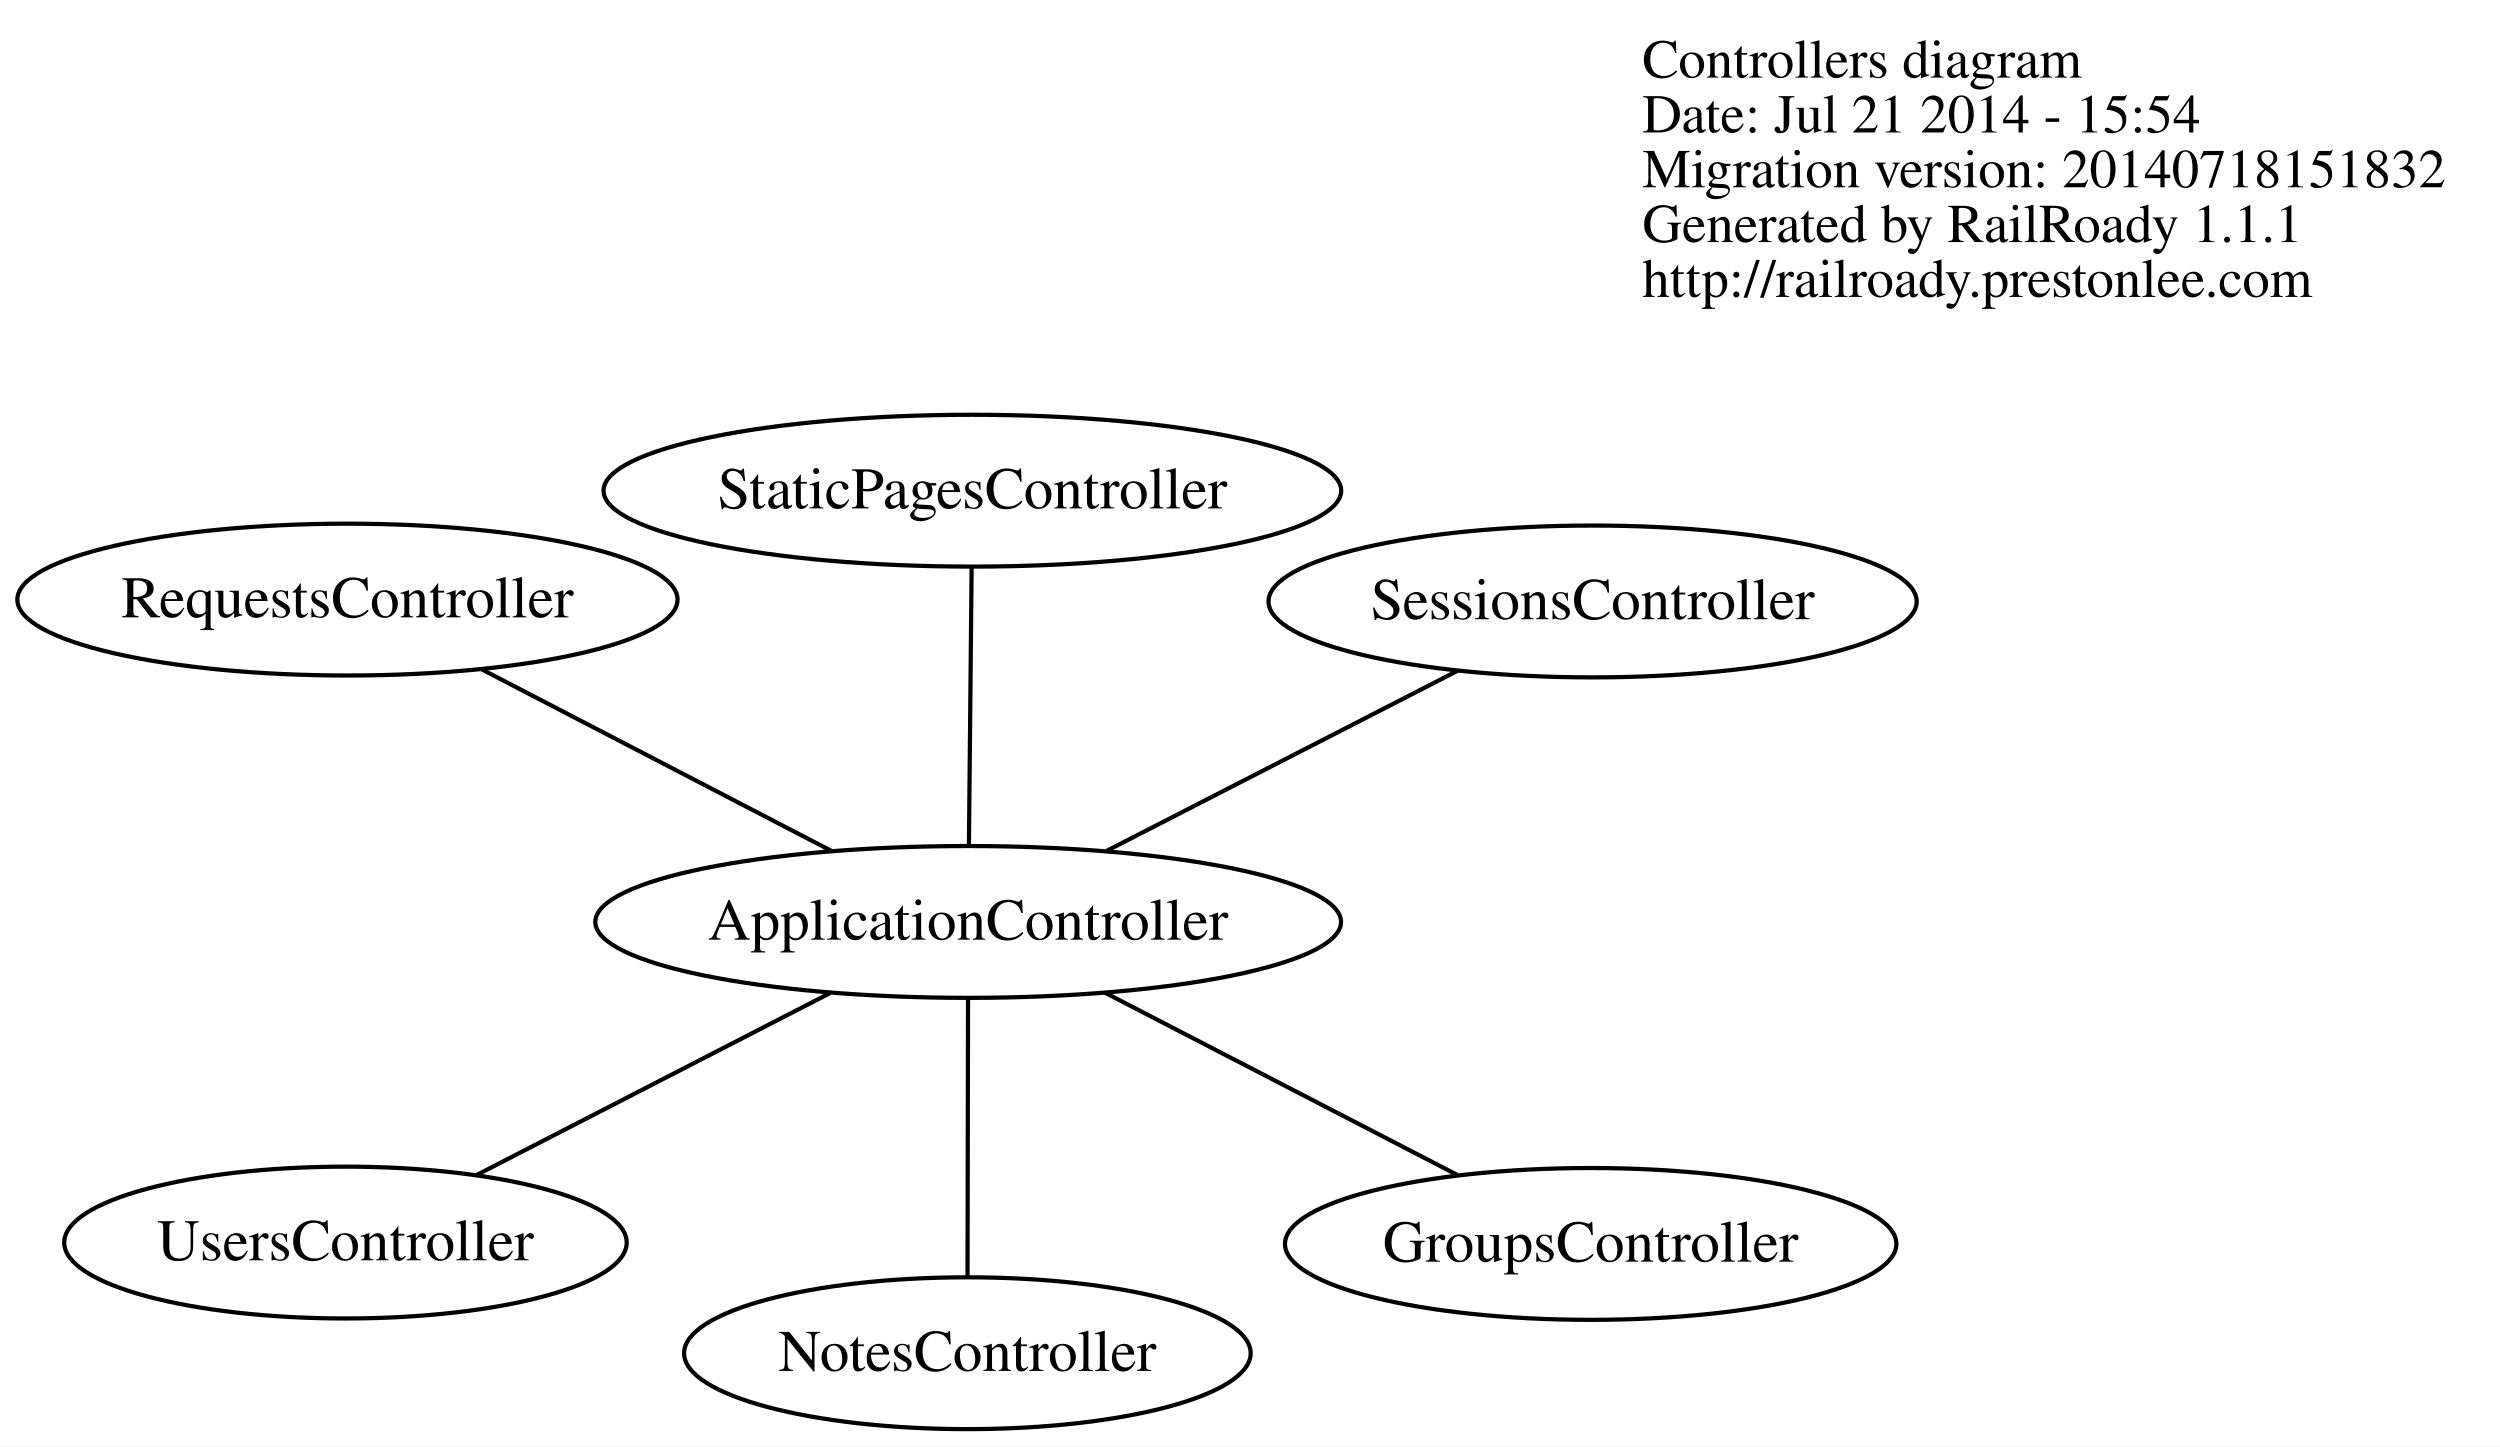
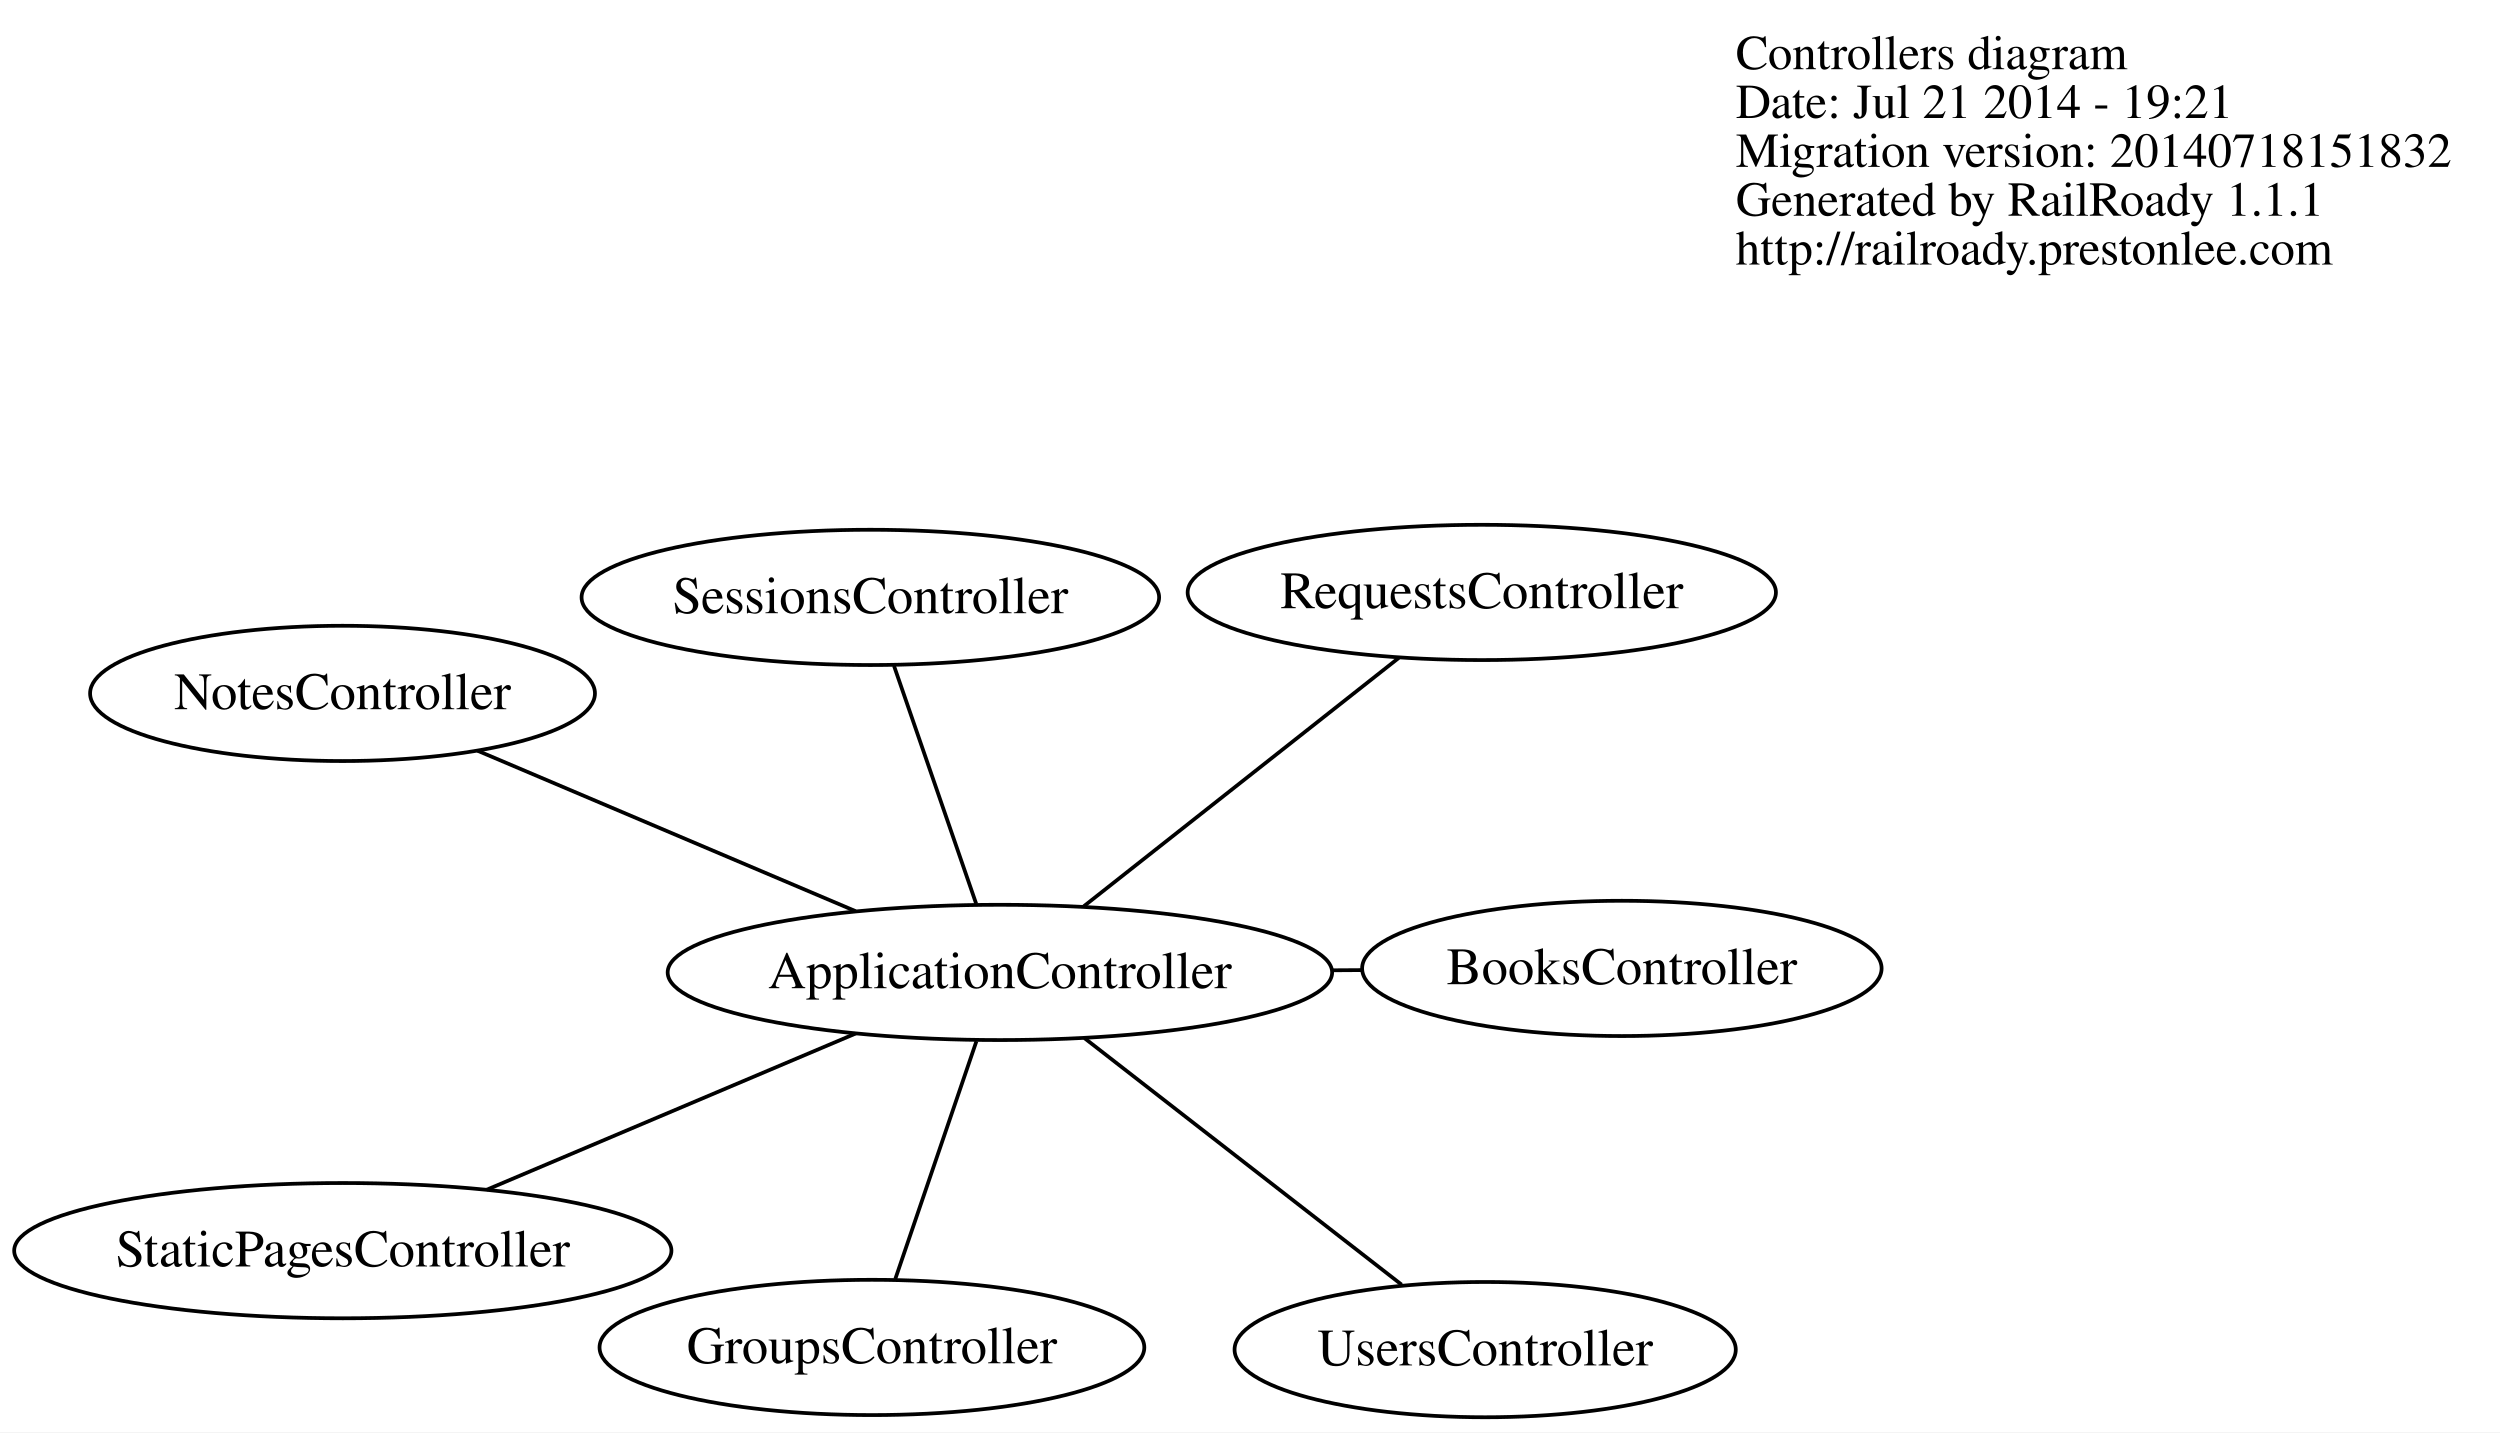
- <svg xmlns="http://www.w3.org/2000/svg" width="593pt" height="343pt" viewBox="0.00 0.00 592.82 342.88">
-   <g id="graph0" class="graph" transform="scale(1 1) rotate(0) translate(236.132 222.5)">
-     <polygon fill="white" stroke="none" points="-236.132,120.379 -236.132,-222.5 356.688,-222.5 356.688,120.379 -236.132,120.379" />
+ <svg xmlns="http://www.w3.org/2000/svg" width="665pt" height="381pt" viewBox="0.00 0.00 665.31 381.16">
+   <g id="graph0" class="graph" transform="scale(1 1) rotate(0) translate(273.626 257.5)">
+     <polygon fill="white" stroke="none" points="-273.626,123.657 -273.626,-257.5 391.688,-257.5 391.688,123.657 -273.626,123.657" />
    <g id="node1" class="node">
-       <text text-anchor="start" x="153.312" y="-204.1" font-family="Times,serif" font-size="13.00">Controllers diagram</text>
-       <text text-anchor="start" x="153.312" y="-191.1" font-family="Times,serif" font-size="13.00">Date: Jul 21 2014 - 15:54</text>
-       <text text-anchor="start" x="153.312" y="-178.1" font-family="Times,serif" font-size="13.00">Migration version: 20140718151832</text>
-       <text text-anchor="start" x="153.312" y="-165.1" font-family="Times,serif" font-size="13.00">Generated by RailRoady 1.1.1</text>
-       <text text-anchor="start" x="153.312" y="-152.1" font-family="Times,serif" font-size="13.00">http://railroady.prestonlee.com</text>
+       <text text-anchor="start" x="188.312" y="-239.1" font-family="Times,serif" font-size="13.00">Controllers diagram</text>
+       <text text-anchor="start" x="188.312" y="-226.1" font-family="Times,serif" font-size="13.00">Date: Jul 21 2014 - 19:21</text>
+       <text text-anchor="start" x="188.312" y="-213.1" font-family="Times,serif" font-size="13.00">Migration version: 20140718151832</text>
+       <text text-anchor="start" x="188.312" y="-200.1" font-family="Times,serif" font-size="13.00">Generated by RailRoady 1.1.1</text>
+       <text text-anchor="start" x="188.312" y="-187.1" font-family="Times,serif" font-size="13.00">http://railroady.prestonlee.com</text>
    </g>
    <g id="node2" class="node">
-       <ellipse fill="none" stroke="black" cx="-6.551" cy="-3.89" rx="88.417" ry="18" />
-       <text text-anchor="middle" x="-6.551" y="0.31" font-family="Times,serif" font-size="14.00">ApplicationController</text>
+       <ellipse fill="none" stroke="black" cx="-7.527" cy="1.277" rx="88.417" ry="18" />
+       <text text-anchor="middle" x="-7.527" y="5.477" font-family="Times,serif" font-size="14.00">ApplicationController</text>
    </g>
    <g id="node3" class="node">
-       <ellipse fill="none" stroke="black" cx="141.06" cy="72.463" rx="72.489" ry="18" />
-       <text text-anchor="middle" x="141.06" y="76.663" font-family="Times,serif" font-size="14.00">GroupsController</text>
+       <ellipse fill="none" stroke="black" cx="157.989" cy="0.209" rx="69.124" ry="18" />
+       <text text-anchor="middle" x="157.989" y="4.409" font-family="Times,serif" font-size="14.00">BooksController</text>
    </g>
    <g id="edge1" class="edge">
-       <path fill="none" stroke="black" d="M25.843,12.866C50.709,25.728 84.847,43.386 109.502,56.139" />
+       <path fill="none" stroke="black" d="M81.045,0.706C83.659,0.689 86.264,0.672 88.851,0.655" />
    </g>
    <g id="node4" class="node">
-       <ellipse fill="none" stroke="black" cx="-6.741" cy="98.379" rx="67.177" ry="18" />
-       <text text-anchor="middle" x="-6.741" y="102.579" font-family="Times,serif" font-size="14.00">NotesController</text>
+       <ellipse fill="none" stroke="black" cx="-41.584" cy="101.08" rx="72.489" ry="18" />
+       <text text-anchor="middle" x="-41.584" y="105.28" font-family="Times,serif" font-size="14.00">GroupsController</text>
    </g>
    <g id="edge2" class="edge">
-       <path fill="none" stroke="black" d="M-6.585,14.393C-6.619,33.008 -6.673,61.696 -6.707,80.253" />
+       <path fill="none" stroke="black" d="M-13.774,19.583C-19.919,37.59 -29.246,64.923 -35.377,82.89" />
    </g>
    <g id="node5" class="node">
-       <ellipse fill="none" stroke="black" cx="-153.743" cy="-80.327" rx="78.278" ry="18" />
-       <text text-anchor="middle" x="-153.743" y="-76.127" font-family="Times,serif" font-size="14.00">RequestsController</text>
+       <ellipse fill="none" stroke="black" cx="-182.472" cy="-72.976" rx="67.177" ry="18" />
+       <text text-anchor="middle" x="-182.472" y="-68.776" font-family="Times,serif" font-size="14.00">NotesController</text>
    </g>
    <g id="edge3" class="edge">
-       <path fill="none" stroke="black" d="M-38.853,-20.665C-63.563,-33.497 -97.457,-51.098 -122.022,-63.854" />
+       <path fill="none" stroke="black" d="M-45.92,-15.018C-75.893,-27.74 -117.234,-45.287 -146.557,-57.732" />
    </g>
    <g id="node6" class="node">
-       <ellipse fill="none" stroke="black" cx="141.518" cy="-79.884" rx="76.85" ry="18" />
-       <text text-anchor="middle" x="141.518" y="-75.684" font-family="Times,serif" font-size="14.00">SessionsController</text>
+       <ellipse fill="none" stroke="black" cx="120.713" cy="-99.847" rx="78.278" ry="18" />
+       <text text-anchor="middle" x="120.713" y="-95.647" font-family="Times,serif" font-size="14.00">RequestsController</text>
    </g>
    <g id="edge4" class="edge">
-       <path fill="none" stroke="black" d="M26.31,-20.756C51.103,-33.48 84.93,-50.841 109.512,-63.457" />
+       <path fill="none" stroke="black" d="M14.81,-16.337C38.348,-34.898 75.19,-63.95 98.631,-82.434" />
    </g>
    <g id="node7" class="node">
-       <ellipse fill="none" stroke="black" cx="-5.555" cy="-106.153" rx="87.457" ry="18" />
-       <text text-anchor="middle" x="-5.555" y="-101.953" font-family="Times,serif" font-size="14.00">StaticPagesController</text>
+       <ellipse fill="none" stroke="black" cx="-42.005" cy="-98.527" rx="76.85" ry="18" />
+       <text text-anchor="middle" x="-42.005" y="-94.327" font-family="Times,serif" font-size="14.00">SessionsController</text>
    </g>
    <g id="edge5" class="edge">
-       <path fill="none" stroke="black" d="M-6.373,-22.173C-6.192,-40.787 -5.912,-69.472 -5.732,-88.029" />
+       <path fill="none" stroke="black" d="M-13.851,-17.028C-20.072,-35.036 -29.515,-62.37 -35.722,-80.337" />
    </g>
    <g id="node8" class="node">
-       <ellipse fill="none" stroke="black" cx="-154.214" cy="72.138" rx="66.692" ry="18" />
-       <text text-anchor="middle" x="-154.214" y="76.338" font-family="Times,serif" font-size="14.00">UsersController</text>
+       <ellipse fill="none" stroke="black" cx="-182.398" cy="75.321" rx="87.457" ry="18" />
+       <text text-anchor="middle" x="-182.398" y="79.521" font-family="Times,serif" font-size="14.00">StaticPagesController</text>
    </g>
    <g id="edge6" class="edge">
-       <path fill="none" stroke="black" d="M-39.322,12.983C-64.302,25.845 -98.477,43.441 -123.051,56.093" />
+       <path fill="none" stroke="black" d="M-45.904,17.527C-75.06,29.872 -114.977,46.774 -144.112,59.11" />
+     </g>
+     <g id="node9" class="node">
+       <ellipse fill="none" stroke="black" cx="121.613" cy="101.657" rx="66.692" ry="18" />
+       <text text-anchor="middle" x="121.613" y="105.857" font-family="Times,serif" font-size="14.00">UsersController</text>
+     </g>
+     <g id="edge7" class="edge">
+       <path fill="none" stroke="black" d="M14.967,18.762C38.67,37.186 75.771,66.025 99.376,84.373" />
    </g>
  </g>
</svg>
